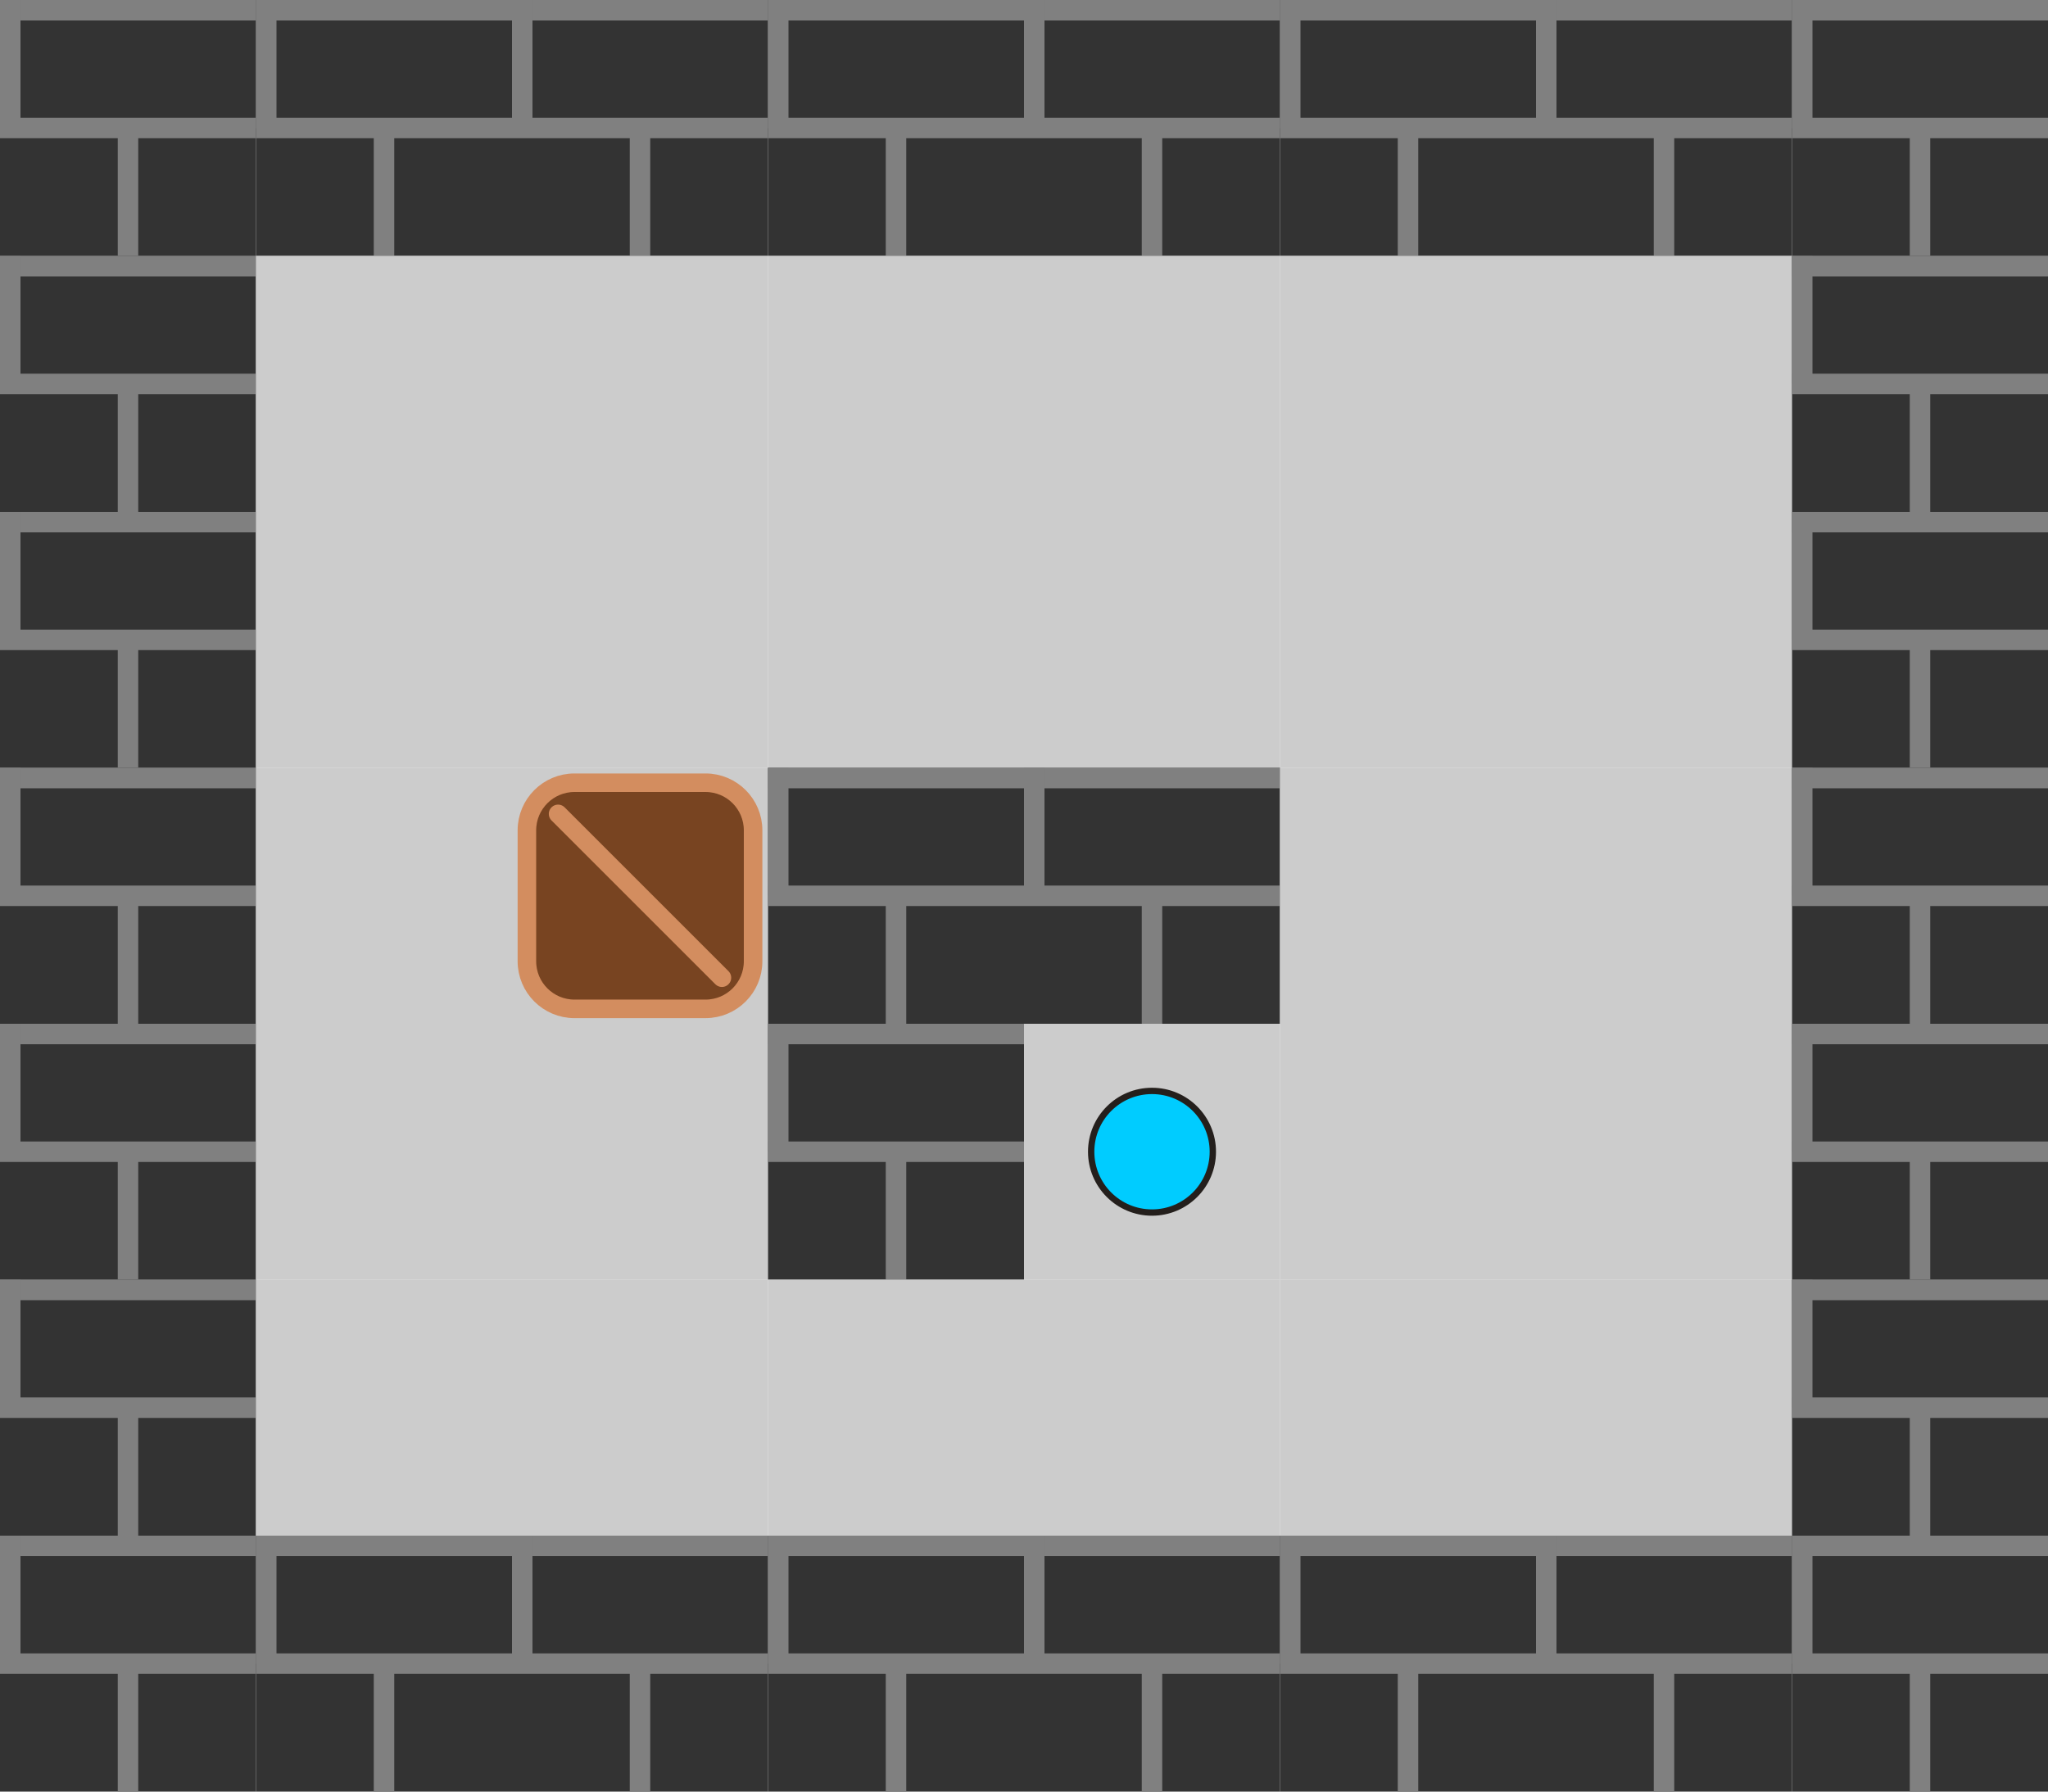
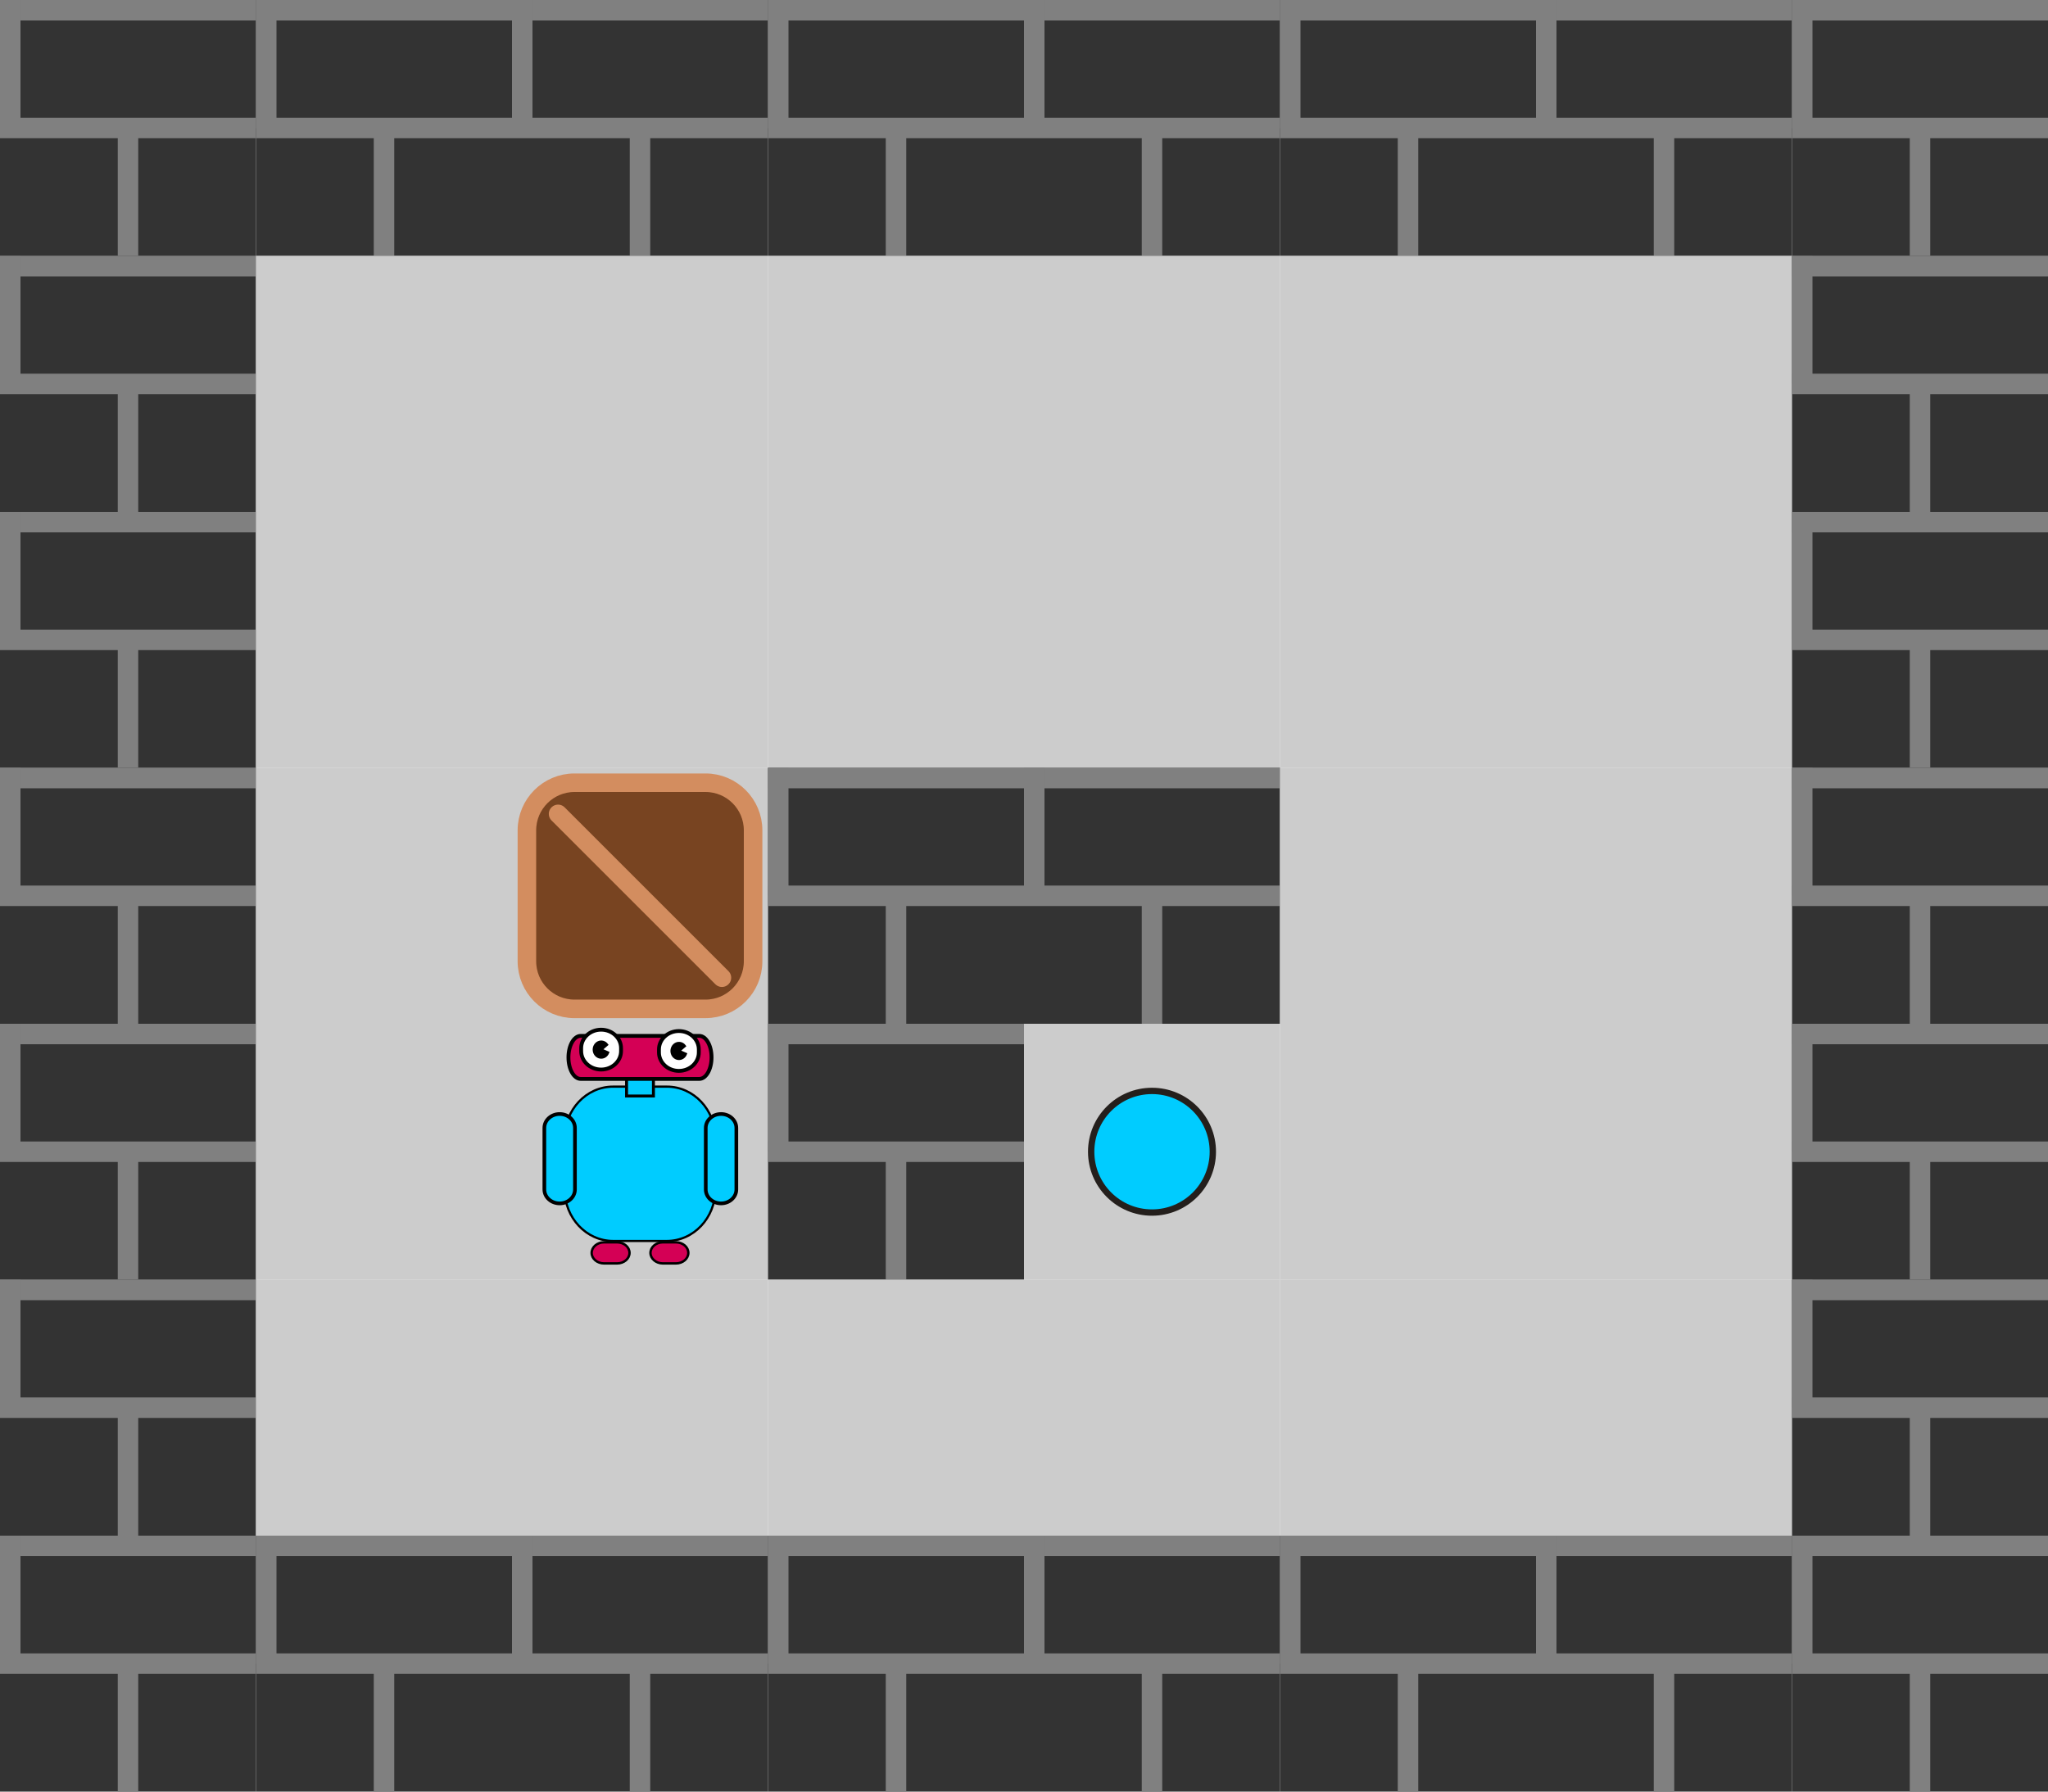
<svg xmlns="http://www.w3.org/2000/svg" width="400" height="350" viewBox="0 0 400 350">
  <g transform="translate(0.0,0.0) scale(1.889764)">
    <defs id="defs1" />
    <g id="layer1">
      <rect style="fill:#333333;stroke-width:0.245" id="rect1" width="26.458" height="26.458" x="4.691162e-07" y="0" />
      <rect style="fill:#808080;stroke-width:0.278" id="rect2" width="26.458" height="2.117" x="0" y="-8.8817842e-16" />
      <rect style="fill:#808080;stroke-width:0.257" id="rect3" width="2.117" height="13.229" x="4.6999439e-16" y="0" />
      <rect style="fill:#808080;stroke-width:0.352" id="rect4" width="26.458" height="2.117" x="0" y="12.171" />
      <rect style="fill:#808080;stroke-width:0.416" id="rect5" width="2.117" height="13.229" x="12.171" y="13.229" />
    </g>
  </g>
  <g transform="translate(50.0,0.0) scale(1.889764)">
    <defs id="defs1" />
    <g id="layer1">
      <rect style="fill:#333333;stroke-width:0.245" id="rect1" width="26.458" height="26.458" x="4.691162e-07" y="0" />
      <rect style="fill:#808080;stroke-width:0.278" id="rect2" width="26.458" height="2.117" x="0" y="-8.8817842e-16" />
      <rect style="fill:#808080;stroke-width:0.257" id="rect3" width="2.117" height="13.229" x="4.6999439e-16" y="0" />
      <rect style="fill:#808080;stroke-width:0.352" id="rect4" width="26.458" height="2.117" x="0" y="12.171" />
      <rect style="fill:#808080;stroke-width:0.416" id="rect5" width="2.117" height="13.229" x="12.171" y="13.229" />
    </g>
  </g>
  <g transform="translate(100.0,0.0) scale(1.889764)">
    <defs id="defs1" />
    <g id="layer1">
      <rect style="fill:#333333;stroke-width:0.245" id="rect1" width="26.458" height="26.458" x="4.691162e-07" y="0" />
      <rect style="fill:#808080;stroke-width:0.278" id="rect2" width="26.458" height="2.117" x="0" y="-8.8817842e-16" />
      <rect style="fill:#808080;stroke-width:0.257" id="rect3" width="2.117" height="13.229" x="4.6999439e-16" y="0" />
      <rect style="fill:#808080;stroke-width:0.352" id="rect4" width="26.458" height="2.117" x="0" y="12.171" />
      <rect style="fill:#808080;stroke-width:0.416" id="rect5" width="2.117" height="13.229" x="12.171" y="13.229" />
    </g>
  </g>
  <g transform="translate(150.0,0.0) scale(1.889764)">
    <defs id="defs1" />
    <g id="layer1">
      <rect style="fill:#333333;stroke-width:0.245" id="rect1" width="26.458" height="26.458" x="4.691162e-07" y="0" />
      <rect style="fill:#808080;stroke-width:0.278" id="rect2" width="26.458" height="2.117" x="0" y="-8.8817842e-16" />
      <rect style="fill:#808080;stroke-width:0.257" id="rect3" width="2.117" height="13.229" x="4.6999439e-16" y="0" />
      <rect style="fill:#808080;stroke-width:0.352" id="rect4" width="26.458" height="2.117" x="0" y="12.171" />
      <rect style="fill:#808080;stroke-width:0.416" id="rect5" width="2.117" height="13.229" x="12.171" y="13.229" />
    </g>
  </g>
  <g transform="translate(200.0,0.0) scale(1.889764)">
    <defs id="defs1" />
    <g id="layer1">
      <rect style="fill:#333333;stroke-width:0.245" id="rect1" width="26.458" height="26.458" x="4.691162e-07" y="0" />
      <rect style="fill:#808080;stroke-width:0.278" id="rect2" width="26.458" height="2.117" x="0" y="-8.8817842e-16" />
      <rect style="fill:#808080;stroke-width:0.257" id="rect3" width="2.117" height="13.229" x="4.6999439e-16" y="0" />
      <rect style="fill:#808080;stroke-width:0.352" id="rect4" width="26.458" height="2.117" x="0" y="12.171" />
      <rect style="fill:#808080;stroke-width:0.416" id="rect5" width="2.117" height="13.229" x="12.171" y="13.229" />
    </g>
  </g>
  <g transform="translate(250.0,0.0) scale(1.889764)">
    <defs id="defs1" />
    <g id="layer1">
      <rect style="fill:#333333;stroke-width:0.245" id="rect1" width="26.458" height="26.458" x="4.691162e-07" y="0" />
      <rect style="fill:#808080;stroke-width:0.278" id="rect2" width="26.458" height="2.117" x="0" y="-8.8817842e-16" />
      <rect style="fill:#808080;stroke-width:0.257" id="rect3" width="2.117" height="13.229" x="4.6999439e-16" y="0" />
      <rect style="fill:#808080;stroke-width:0.352" id="rect4" width="26.458" height="2.117" x="0" y="12.171" />
      <rect style="fill:#808080;stroke-width:0.416" id="rect5" width="2.117" height="13.229" x="12.171" y="13.229" />
    </g>
  </g>
  <g transform="translate(300.0,0.0) scale(1.889764)">
    <defs id="defs1" />
    <g id="layer1">
      <rect style="fill:#333333;stroke-width:0.245" id="rect1" width="26.458" height="26.458" x="4.691162e-07" y="0" />
      <rect style="fill:#808080;stroke-width:0.278" id="rect2" width="26.458" height="2.117" x="0" y="-8.8817842e-16" />
      <rect style="fill:#808080;stroke-width:0.257" id="rect3" width="2.117" height="13.229" x="4.6999439e-16" y="0" />
      <rect style="fill:#808080;stroke-width:0.352" id="rect4" width="26.458" height="2.117" x="0" y="12.171" />
      <rect style="fill:#808080;stroke-width:0.416" id="rect5" width="2.117" height="13.229" x="12.171" y="13.229" />
    </g>
  </g>
  <g transform="translate(350.0,0.0) scale(1.889764)">
    <defs id="defs1" />
    <g id="layer1">
      <rect style="fill:#333333;stroke-width:0.245" id="rect1" width="26.458" height="26.458" x="4.691162e-07" y="0" />
      <rect style="fill:#808080;stroke-width:0.278" id="rect2" width="26.458" height="2.117" x="0" y="-8.8817842e-16" />
      <rect style="fill:#808080;stroke-width:0.257" id="rect3" width="2.117" height="13.229" x="4.6999439e-16" y="0" />
      <rect style="fill:#808080;stroke-width:0.352" id="rect4" width="26.458" height="2.117" x="0" y="12.171" />
      <rect style="fill:#808080;stroke-width:0.416" id="rect5" width="2.117" height="13.229" x="12.171" y="13.229" />
    </g>
  </g>
  <g transform="translate(0.0,50.0) scale(1.889764)">
    <defs id="defs1" />
    <g id="layer1">
      <rect style="fill:#333333;stroke-width:0.245" id="rect1" width="26.458" height="26.458" x="4.691162e-07" y="0" />
      <rect style="fill:#808080;stroke-width:0.278" id="rect2" width="26.458" height="2.117" x="0" y="-8.8817842e-16" />
      <rect style="fill:#808080;stroke-width:0.257" id="rect3" width="2.117" height="13.229" x="4.6999439e-16" y="0" />
      <rect style="fill:#808080;stroke-width:0.352" id="rect4" width="26.458" height="2.117" x="0" y="12.171" />
      <rect style="fill:#808080;stroke-width:0.416" id="rect5" width="2.117" height="13.229" x="12.171" y="13.229" />
    </g>
  </g>
  <g transform="translate(50.0,50.0) scale(1.889764)">
    <defs id="defs1">
      <linearGradient id="swatch1">
        <stop style="stop-color:#000000;stop-opacity:1;" offset="0" id="stop1" />
      </linearGradient>
    </defs>
    <g id="layer1">
      <rect style="fill:#cccccc;stroke:none;stroke-width:0.49;stroke-linecap:round;stroke-dasharray:none;stroke-opacity:1" id="rect1" width="26.458" height="26.458" x="-1.7763568e-15" y="-8.8817842e-16" ry="0" />
    </g>
  </g>
  <g transform="translate(100.0,50.0) scale(1.889764)">
    <defs id="defs1">
      <linearGradient id="swatch1">
        <stop style="stop-color:#000000;stop-opacity:1;" offset="0" id="stop1" />
      </linearGradient>
    </defs>
    <g id="layer1">
      <rect style="fill:#cccccc;stroke:none;stroke-width:0.49;stroke-linecap:round;stroke-dasharray:none;stroke-opacity:1" id="rect1" width="26.458" height="26.458" x="-1.7763568e-15" y="-8.8817842e-16" ry="0" />
    </g>
  </g>
  <g transform="translate(150.0,50.0) scale(1.889764)">
    <defs id="defs1">
      <linearGradient id="swatch1">
        <stop style="stop-color:#000000;stop-opacity:1;" offset="0" id="stop1" />
      </linearGradient>
    </defs>
    <g id="layer1">
      <rect style="fill:#cccccc;stroke:none;stroke-width:0.49;stroke-linecap:round;stroke-dasharray:none;stroke-opacity:1" id="rect1" width="26.458" height="26.458" x="-1.7763568e-15" y="-8.8817842e-16" ry="0" />
    </g>
  </g>
  <g transform="translate(200.0,50.0) scale(1.889764)">
    <defs id="defs1">
      <linearGradient id="swatch1">
        <stop style="stop-color:#000000;stop-opacity:1;" offset="0" id="stop1" />
      </linearGradient>
    </defs>
    <g id="layer1">
      <rect style="fill:#cccccc;stroke:none;stroke-width:0.49;stroke-linecap:round;stroke-dasharray:none;stroke-opacity:1" id="rect1" width="26.458" height="26.458" x="-1.7763568e-15" y="-8.8817842e-16" ry="0" />
    </g>
  </g>
  <g transform="translate(250.0,50.0) scale(1.889764)">
    <defs id="defs1">
      <linearGradient id="swatch1">
        <stop style="stop-color:#000000;stop-opacity:1;" offset="0" id="stop1" />
      </linearGradient>
    </defs>
    <g id="layer1">
      <rect style="fill:#cccccc;stroke:none;stroke-width:0.49;stroke-linecap:round;stroke-dasharray:none;stroke-opacity:1" id="rect1" width="26.458" height="26.458" x="-1.7763568e-15" y="-8.8817842e-16" ry="0" />
    </g>
  </g>
  <g transform="translate(300.0,50.0) scale(1.889764)">
    <defs id="defs1">
      <linearGradient id="swatch1">
        <stop style="stop-color:#000000;stop-opacity:1;" offset="0" id="stop1" />
      </linearGradient>
    </defs>
    <g id="layer1">
      <rect style="fill:#cccccc;stroke:none;stroke-width:0.49;stroke-linecap:round;stroke-dasharray:none;stroke-opacity:1" id="rect1" width="26.458" height="26.458" x="-1.7763568e-15" y="-8.8817842e-16" ry="0" />
    </g>
  </g>
  <g transform="translate(350.0,50.0) scale(1.889764)">
    <defs id="defs1" />
    <g id="layer1">
      <rect style="fill:#333333;stroke-width:0.245" id="rect1" width="26.458" height="26.458" x="4.691162e-07" y="0" />
      <rect style="fill:#808080;stroke-width:0.278" id="rect2" width="26.458" height="2.117" x="0" y="-8.8817842e-16" />
      <rect style="fill:#808080;stroke-width:0.257" id="rect3" width="2.117" height="13.229" x="4.6999439e-16" y="0" />
      <rect style="fill:#808080;stroke-width:0.352" id="rect4" width="26.458" height="2.117" x="0" y="12.171" />
      <rect style="fill:#808080;stroke-width:0.416" id="rect5" width="2.117" height="13.229" x="12.171" y="13.229" />
    </g>
  </g>
  <g transform="translate(0.0,100.0) scale(1.889764)">
    <defs id="defs1" />
    <g id="layer1">
      <rect style="fill:#333333;stroke-width:0.245" id="rect1" width="26.458" height="26.458" x="4.691162e-07" y="0" />
      <rect style="fill:#808080;stroke-width:0.278" id="rect2" width="26.458" height="2.117" x="0" y="-8.8817842e-16" />
      <rect style="fill:#808080;stroke-width:0.257" id="rect3" width="2.117" height="13.229" x="4.6999439e-16" y="0" />
      <rect style="fill:#808080;stroke-width:0.352" id="rect4" width="26.458" height="2.117" x="0" y="12.171" />
      <rect style="fill:#808080;stroke-width:0.416" id="rect5" width="2.117" height="13.229" x="12.171" y="13.229" />
    </g>
  </g>
  <g transform="translate(50.0,100.0) scale(1.889764)">
    <defs id="defs1">
      <linearGradient id="swatch1">
        <stop style="stop-color:#000000;stop-opacity:1;" offset="0" id="stop1" />
      </linearGradient>
    </defs>
    <g id="layer1">
      <rect style="fill:#cccccc;stroke:none;stroke-width:0.49;stroke-linecap:round;stroke-dasharray:none;stroke-opacity:1" id="rect1" width="26.458" height="26.458" x="-1.7763568e-15" y="-8.8817842e-16" ry="0" />
    </g>
  </g>
  <g transform="translate(100.0,100.0) scale(1.889764)">
    <defs id="defs1">
      <linearGradient id="swatch1">
        <stop style="stop-color:#000000;stop-opacity:1;" offset="0" id="stop1" />
      </linearGradient>
    </defs>
    <g id="layer1">
      <rect style="fill:#cccccc;stroke:none;stroke-width:0.49;stroke-linecap:round;stroke-dasharray:none;stroke-opacity:1" id="rect1" width="26.458" height="26.458" x="-1.7763568e-15" y="-8.8817842e-16" ry="0" />
    </g>
  </g>
  <g transform="translate(150.0,100.0) scale(1.889764)">
    <defs id="defs1">
      <linearGradient id="swatch1">
        <stop style="stop-color:#000000;stop-opacity:1;" offset="0" id="stop1" />
      </linearGradient>
    </defs>
    <g id="layer1">
      <rect style="fill:#cccccc;stroke:none;stroke-width:0.49;stroke-linecap:round;stroke-dasharray:none;stroke-opacity:1" id="rect1" width="26.458" height="26.458" x="-1.7763568e-15" y="-8.8817842e-16" ry="0" />
    </g>
  </g>
  <g transform="translate(200.0,100.0) scale(1.889764)">
    <defs id="defs1">
      <linearGradient id="swatch1">
        <stop style="stop-color:#000000;stop-opacity:1;" offset="0" id="stop1" />
      </linearGradient>
    </defs>
    <g id="layer1">
      <rect style="fill:#cccccc;stroke:none;stroke-width:0.49;stroke-linecap:round;stroke-dasharray:none;stroke-opacity:1" id="rect1" width="26.458" height="26.458" x="-1.7763568e-15" y="-8.8817842e-16" ry="0" />
    </g>
  </g>
  <g transform="translate(250.0,100.0) scale(1.889764)">
    <defs id="defs1">
      <linearGradient id="swatch1">
        <stop style="stop-color:#000000;stop-opacity:1;" offset="0" id="stop1" />
      </linearGradient>
    </defs>
    <g id="layer1">
      <rect style="fill:#cccccc;stroke:none;stroke-width:0.49;stroke-linecap:round;stroke-dasharray:none;stroke-opacity:1" id="rect1" width="26.458" height="26.458" x="-1.7763568e-15" y="-8.8817842e-16" ry="0" />
    </g>
  </g>
  <g transform="translate(300.0,100.0) scale(1.889764)">
    <defs id="defs1">
      <linearGradient id="swatch1">
        <stop style="stop-color:#000000;stop-opacity:1;" offset="0" id="stop1" />
      </linearGradient>
    </defs>
    <g id="layer1">
      <rect style="fill:#cccccc;stroke:none;stroke-width:0.49;stroke-linecap:round;stroke-dasharray:none;stroke-opacity:1" id="rect1" width="26.458" height="26.458" x="-1.7763568e-15" y="-8.8817842e-16" ry="0" />
    </g>
  </g>
  <g transform="translate(350.0,100.0) scale(1.889764)">
    <defs id="defs1" />
    <g id="layer1">
      <rect style="fill:#333333;stroke-width:0.245" id="rect1" width="26.458" height="26.458" x="4.691162e-07" y="0" />
      <rect style="fill:#808080;stroke-width:0.278" id="rect2" width="26.458" height="2.117" x="0" y="-8.8817842e-16" />
      <rect style="fill:#808080;stroke-width:0.257" id="rect3" width="2.117" height="13.229" x="4.6999439e-16" y="0" />
      <rect style="fill:#808080;stroke-width:0.352" id="rect4" width="26.458" height="2.117" x="0" y="12.171" />
      <rect style="fill:#808080;stroke-width:0.416" id="rect5" width="2.117" height="13.229" x="12.171" y="13.229" />
    </g>
  </g>
  <g transform="translate(0.0,150.0) scale(1.889764)">
    <defs id="defs1" />
    <g id="layer1">
      <rect style="fill:#333333;stroke-width:0.245" id="rect1" width="26.458" height="26.458" x="4.691162e-07" y="0" />
      <rect style="fill:#808080;stroke-width:0.278" id="rect2" width="26.458" height="2.117" x="0" y="-8.8817842e-16" />
      <rect style="fill:#808080;stroke-width:0.257" id="rect3" width="2.117" height="13.229" x="4.6999439e-16" y="0" />
      <rect style="fill:#808080;stroke-width:0.352" id="rect4" width="26.458" height="2.117" x="0" y="12.171" />
      <rect style="fill:#808080;stroke-width:0.416" id="rect5" width="2.117" height="13.229" x="12.171" y="13.229" />
    </g>
  </g>
  <g transform="translate(50.0,150.0) scale(1.889764)">
    <defs id="defs1">
      <linearGradient id="swatch1">
        <stop style="stop-color:#000000;stop-opacity:1;" offset="0" id="stop1" />
      </linearGradient>
    </defs>
    <g id="layer1">
      <rect style="fill:#cccccc;stroke:none;stroke-width:0.49;stroke-linecap:round;stroke-dasharray:none;stroke-opacity:1" id="rect1" width="26.458" height="26.458" x="-1.7763568e-15" y="-8.8817842e-16" ry="0" />
    </g>
  </g>
  <g transform="translate(100.0,150.0) scale(1.889764)">
    <defs id="defs1">
      <linearGradient id="swatch1">
        <stop style="stop-color:#000000;stop-opacity:1;" offset="0" id="stop1" />
      </linearGradient>
    </defs>
    <rect style="fill:#cccccc;stroke-width:0.204;stroke-linecap:round" id="rect2" width="26.458" height="26.458" x="0" y="0" />
    <g id="layer1">
      <rect style="fill:#784421;stroke:#d38d5f;stroke-width:1.916;stroke-dasharray:none;stroke-opacity:1" id="rect1" width="23.378" height="23.378" x="1.54" y="1.54" ry="4.92" rx="4.92" />
      <path style="fill:#784421;stroke:#d38d5f;stroke-width:1.916;stroke-linecap:round;stroke-dasharray:none;stroke-opacity:1" d="M 4.762,4.762 21.696,21.696" id="path1" />
    </g>
  </g>
  <g transform="translate(150.0,150.0) scale(1.889764)">
    <defs id="defs1" />
    <g id="layer1">
      <rect style="fill:#333333;stroke-width:0.245" id="rect1" width="26.458" height="26.458" x="4.691162e-07" y="0" />
      <rect style="fill:#808080;stroke-width:0.278" id="rect2" width="26.458" height="2.117" x="0" y="-8.8817842e-16" />
      <rect style="fill:#808080;stroke-width:0.257" id="rect3" width="2.117" height="13.229" x="4.6999439e-16" y="0" />
      <rect style="fill:#808080;stroke-width:0.352" id="rect4" width="26.458" height="2.117" x="0" y="12.171" />
      <rect style="fill:#808080;stroke-width:0.416" id="rect5" width="2.117" height="13.229" x="12.171" y="13.229" />
    </g>
  </g>
  <g transform="translate(200.0,150.0) scale(1.889764)">
    <defs id="defs1" />
    <g id="layer1">
      <rect style="fill:#333333;stroke-width:0.245" id="rect1" width="26.458" height="26.458" x="4.691162e-07" y="0" />
      <rect style="fill:#808080;stroke-width:0.278" id="rect2" width="26.458" height="2.117" x="0" y="-8.8817842e-16" />
      <rect style="fill:#808080;stroke-width:0.257" id="rect3" width="2.117" height="13.229" x="4.6999439e-16" y="0" />
      <rect style="fill:#808080;stroke-width:0.352" id="rect4" width="26.458" height="2.117" x="0" y="12.171" />
      <rect style="fill:#808080;stroke-width:0.416" id="rect5" width="2.117" height="13.229" x="12.171" y="13.229" />
    </g>
  </g>
  <g transform="translate(250.0,150.0) scale(1.889764)">
    <defs id="defs1">
      <linearGradient id="swatch1">
        <stop style="stop-color:#000000;stop-opacity:1;" offset="0" id="stop1" />
      </linearGradient>
    </defs>
    <g id="layer1">
      <rect style="fill:#cccccc;stroke:none;stroke-width:0.49;stroke-linecap:round;stroke-dasharray:none;stroke-opacity:1" id="rect1" width="26.458" height="26.458" x="-1.7763568e-15" y="-8.8817842e-16" ry="0" />
    </g>
  </g>
  <g transform="translate(300.0,150.0) scale(1.889764)">
    <defs id="defs1">
      <linearGradient id="swatch1">
        <stop style="stop-color:#000000;stop-opacity:1;" offset="0" id="stop1" />
      </linearGradient>
    </defs>
    <g id="layer1">
      <rect style="fill:#cccccc;stroke:none;stroke-width:0.49;stroke-linecap:round;stroke-dasharray:none;stroke-opacity:1" id="rect1" width="26.458" height="26.458" x="-1.7763568e-15" y="-8.8817842e-16" ry="0" />
    </g>
  </g>
  <g transform="translate(350.0,150.0) scale(1.889764)">
    <defs id="defs1" />
    <g id="layer1">
      <rect style="fill:#333333;stroke-width:0.245" id="rect1" width="26.458" height="26.458" x="4.691162e-07" y="0" />
      <rect style="fill:#808080;stroke-width:0.278" id="rect2" width="26.458" height="2.117" x="0" y="-8.8817842e-16" />
      <rect style="fill:#808080;stroke-width:0.257" id="rect3" width="2.117" height="13.229" x="4.6999439e-16" y="0" />
      <rect style="fill:#808080;stroke-width:0.352" id="rect4" width="26.458" height="2.117" x="0" y="12.171" />
      <rect style="fill:#808080;stroke-width:0.416" id="rect5" width="2.117" height="13.229" x="12.171" y="13.229" />
    </g>
  </g>
  <g transform="translate(0.0,200.0) scale(1.889764)">
    <defs id="defs1" />
    <g id="layer1">
      <rect style="fill:#333333;stroke-width:0.245" id="rect1" width="26.458" height="26.458" x="4.691162e-07" y="0" />
      <rect style="fill:#808080;stroke-width:0.278" id="rect2" width="26.458" height="2.117" x="0" y="-8.8817842e-16" />
      <rect style="fill:#808080;stroke-width:0.257" id="rect3" width="2.117" height="13.229" x="4.6999439e-16" y="0" />
      <rect style="fill:#808080;stroke-width:0.352" id="rect4" width="26.458" height="2.117" x="0" y="12.171" />
      <rect style="fill:#808080;stroke-width:0.416" id="rect5" width="2.117" height="13.229" x="12.171" y="13.229" />
    </g>
  </g>
  <g transform="translate(50.0,200.0) scale(1.889764)">
    <defs id="defs1">
      <linearGradient id="swatch1">
        <stop style="stop-color:#000000;stop-opacity:1;" offset="0" id="stop1" />
      </linearGradient>
    </defs>
    <g id="layer1">
      <rect style="fill:#cccccc;stroke:none;stroke-width:0.49;stroke-linecap:round;stroke-dasharray:none;stroke-opacity:1" id="rect1" width="26.458" height="26.458" x="-1.7763568e-15" y="-8.8817842e-16" ry="0" />
    </g>
  </g>
  <g transform="translate(100.0,200.0) scale(1.889764)">
    <defs id="defs1">
-       <linearGradient id="swatch1">
-         <stop style="stop-color:#000000;stop-opacity:1;" offset="0" id="stop1" />
-       </linearGradient>
-     </defs>
-     <g id="layer1">
-       <rect style="fill:#cccccc;stroke:none;stroke-width:0.49;stroke-linecap:round;stroke-dasharray:none;stroke-opacity:1" id="rect1" width="26.458" height="26.458" x="-1.7763568e-15" y="-8.8817842e-16" ry="0" />
-     </g>
+       <linearGradient id="swatch2">
+         <stop style="stop-color:#000000;stop-opacity:1;" offset="0" id="stop2" />
+       </linearGradient>
+       <linearGradient id="swatch1">
+         <stop style="stop-color:#000000;stop-opacity:1;" offset="0" id="stop1" />
+       </linearGradient>
+     </defs>
+     <rect style="fill:#cccccc;stroke-width:0.175;stroke-linecap:round" id="rect2" width="26.458" height="26.458" x="0" y="0" />
+     <g id="layer1" />
+     <rect style="fill:#00ccff;fill-opacity:1;stroke:#000000;stroke-width:0.227;stroke-linecap:round;stroke-opacity:1" id="rect1" width="15.578" height="15.954" x="5.44" y="6.499" rx="5.01" ry="5.33" />
+     <rect style="fill:#00ccff;fill-opacity:1;stroke:#000000;stroke-width:0.307;stroke-linecap:round;stroke-opacity:1" id="rect3" width="2.779" height="2.918" x="11.839" y="4.551" rx="0" ry="0.65" />
+     <rect style="fill:#d40055;fill-opacity:1;stroke:#000000;stroke-width:0.398;stroke-linecap:round;stroke-opacity:1" id="rect4" width="14.79" height="4.447" x="5.834" y="1.253" rx="1.263" ry="4.282" />
+     <rect style="fill:#ffffff;fill-opacity:1;stroke:#000000;stroke-width:0.396;stroke-linecap:round;stroke-opacity:1" id="rect5" width="4.12" height="4.12" x="7.15" y="0.612" rx="2.06" ry="1.907" />
+     <rect style="fill:#ffffff;fill-opacity:1;stroke:#000000;stroke-width:0.396;stroke-linecap:round;stroke-opacity:1" id="rect5-8" width="4.12" height="4.12" x="15.188" y="0.751" rx="2.06" ry="1.907" />
+     <path style="fill:#000000;fill-opacity:1;stroke:#000000;stroke-width:0.248;stroke-linecap:round;stroke-opacity:1" id="path5" d="M 9.925,2.979 A 0.76,0.817 0 0 1 9.129,3.482 0.76,0.817 0 0 1 8.469,2.788 0.76,0.817 0 0 1 8.92,1.922 0.76,0.817 0 0 1 9.816,2.163 L 9.221,2.672 Z" />
+     <path style="fill:#000000;fill-opacity:1;stroke:#000000;stroke-width:0.248;stroke-linecap:round;stroke-opacity:1" id="path6" d="m 17.963,3.117 a 0.76,0.817 0 0 1 -0.796,0.503 0.76,0.817 0 0 1 -0.66,-0.694 0.76,0.817 0 0 1 0.451,-0.866 0.76,0.817 0 0 1 0.896,0.241 L 17.259,2.81 Z" />
+     <rect style="fill:#d40055;fill-opacity:1;stroke:#000000;stroke-width:0.248;stroke-linecap:round;stroke-opacity:1" id="rect6" width="3.913" height="2.181" x="8.232" y="22.594" rx="1.283" ry="1.203" />
+     <rect style="fill:#d40055;fill-opacity:1;stroke:#000000;stroke-width:0.248;stroke-linecap:round;stroke-opacity:1" id="rect7" width="3.913" height="2.181" x="14.312" y="22.594" rx="1.283" ry="1.203" />
+     <rect style="fill:#00ccff;fill-opacity:1;stroke:#000000;stroke-width:0.378;stroke-linecap:round;stroke-opacity:1" id="rect8" width="3.162" height="9.24" x="3.344" y="9.329" rx="2.484" ry="1.441" />
+     <rect style="fill:#00ccff;fill-opacity:1;stroke:#000000;stroke-width:0.378;stroke-linecap:round;stroke-opacity:1" id="rect9" width="3.162" height="9.24" x="20.025" y="9.329" rx="2.484" ry="1.441" />
  </g>
  <g transform="translate(150.0,200.0) scale(1.889764)">
    <defs id="defs1" />
    <g id="layer1">
      <rect style="fill:#333333;stroke-width:0.245" id="rect1" width="26.458" height="26.458" x="4.691162e-07" y="0" />
      <rect style="fill:#808080;stroke-width:0.278" id="rect2" width="26.458" height="2.117" x="0" y="-8.8817842e-16" />
      <rect style="fill:#808080;stroke-width:0.257" id="rect3" width="2.117" height="13.229" x="4.6999439e-16" y="0" />
      <rect style="fill:#808080;stroke-width:0.352" id="rect4" width="26.458" height="2.117" x="0" y="12.171" />
      <rect style="fill:#808080;stroke-width:0.416" id="rect5" width="2.117" height="13.229" x="12.171" y="13.229" />
    </g>
  </g>
  <g transform="translate(200.0,200.0) scale(1.889764)">
    <defs id="defs1">
      <linearGradient id="swatch1">
        <stop style="stop-color:#000000;stop-opacity:1;" offset="0" id="stop1" />
      </linearGradient>
    </defs>
    <rect style="fill:#cccccc;stroke-width:0.203;stroke-linecap:round" id="rect2" width="26.458" height="26.458" x="2.220446e-16" y="0" />
    <g id="layer1">
      <rect style="fill:#00ccff;stroke:#241f1c;stroke-width:0.655;stroke-linecap:round;stroke-dasharray:none;stroke-opacity:1" id="rect1" width="12.574" height="12.574" x="6.942" y="6.942" ry="6.287" />
    </g>
  </g>
  <g transform="translate(250.0,200.0) scale(1.889764)">
    <defs id="defs1">
      <linearGradient id="swatch1">
        <stop style="stop-color:#000000;stop-opacity:1;" offset="0" id="stop1" />
      </linearGradient>
    </defs>
    <g id="layer1">
      <rect style="fill:#cccccc;stroke:none;stroke-width:0.49;stroke-linecap:round;stroke-dasharray:none;stroke-opacity:1" id="rect1" width="26.458" height="26.458" x="-1.7763568e-15" y="-8.8817842e-16" ry="0" />
    </g>
  </g>
  <g transform="translate(300.0,200.0) scale(1.889764)">
    <defs id="defs1">
      <linearGradient id="swatch1">
        <stop style="stop-color:#000000;stop-opacity:1;" offset="0" id="stop1" />
      </linearGradient>
    </defs>
    <g id="layer1">
      <rect style="fill:#cccccc;stroke:none;stroke-width:0.49;stroke-linecap:round;stroke-dasharray:none;stroke-opacity:1" id="rect1" width="26.458" height="26.458" x="-1.7763568e-15" y="-8.8817842e-16" ry="0" />
    </g>
  </g>
  <g transform="translate(350.0,200.0) scale(1.889764)">
    <defs id="defs1" />
    <g id="layer1">
      <rect style="fill:#333333;stroke-width:0.245" id="rect1" width="26.458" height="26.458" x="4.691162e-07" y="0" />
      <rect style="fill:#808080;stroke-width:0.278" id="rect2" width="26.458" height="2.117" x="0" y="-8.8817842e-16" />
      <rect style="fill:#808080;stroke-width:0.257" id="rect3" width="2.117" height="13.229" x="4.6999439e-16" y="0" />
      <rect style="fill:#808080;stroke-width:0.352" id="rect4" width="26.458" height="2.117" x="0" y="12.171" />
      <rect style="fill:#808080;stroke-width:0.416" id="rect5" width="2.117" height="13.229" x="12.171" y="13.229" />
    </g>
  </g>
  <g transform="translate(0.0,250.0) scale(1.889764)">
    <defs id="defs1" />
    <g id="layer1">
      <rect style="fill:#333333;stroke-width:0.245" id="rect1" width="26.458" height="26.458" x="4.691162e-07" y="0" />
      <rect style="fill:#808080;stroke-width:0.278" id="rect2" width="26.458" height="2.117" x="0" y="-8.8817842e-16" />
      <rect style="fill:#808080;stroke-width:0.257" id="rect3" width="2.117" height="13.229" x="4.6999439e-16" y="0" />
      <rect style="fill:#808080;stroke-width:0.352" id="rect4" width="26.458" height="2.117" x="0" y="12.171" />
      <rect style="fill:#808080;stroke-width:0.416" id="rect5" width="2.117" height="13.229" x="12.171" y="13.229" />
    </g>
  </g>
  <g transform="translate(50.0,250.0) scale(1.889764)">
    <defs id="defs1">
      <linearGradient id="swatch1">
        <stop style="stop-color:#000000;stop-opacity:1;" offset="0" id="stop1" />
      </linearGradient>
    </defs>
    <g id="layer1">
      <rect style="fill:#cccccc;stroke:none;stroke-width:0.49;stroke-linecap:round;stroke-dasharray:none;stroke-opacity:1" id="rect1" width="26.458" height="26.458" x="-1.7763568e-15" y="-8.8817842e-16" ry="0" />
    </g>
  </g>
  <g transform="translate(100.0,250.0) scale(1.889764)">
    <defs id="defs1">
      <linearGradient id="swatch1">
        <stop style="stop-color:#000000;stop-opacity:1;" offset="0" id="stop1" />
      </linearGradient>
    </defs>
    <g id="layer1">
      <rect style="fill:#cccccc;stroke:none;stroke-width:0.49;stroke-linecap:round;stroke-dasharray:none;stroke-opacity:1" id="rect1" width="26.458" height="26.458" x="-1.7763568e-15" y="-8.8817842e-16" ry="0" />
    </g>
  </g>
  <g transform="translate(150.0,250.0) scale(1.889764)">
    <defs id="defs1">
      <linearGradient id="swatch1">
        <stop style="stop-color:#000000;stop-opacity:1;" offset="0" id="stop1" />
      </linearGradient>
    </defs>
    <g id="layer1">
      <rect style="fill:#cccccc;stroke:none;stroke-width:0.49;stroke-linecap:round;stroke-dasharray:none;stroke-opacity:1" id="rect1" width="26.458" height="26.458" x="-1.7763568e-15" y="-8.8817842e-16" ry="0" />
    </g>
  </g>
  <g transform="translate(200.0,250.0) scale(1.889764)">
    <defs id="defs1">
      <linearGradient id="swatch1">
        <stop style="stop-color:#000000;stop-opacity:1;" offset="0" id="stop1" />
      </linearGradient>
    </defs>
    <g id="layer1">
      <rect style="fill:#cccccc;stroke:none;stroke-width:0.49;stroke-linecap:round;stroke-dasharray:none;stroke-opacity:1" id="rect1" width="26.458" height="26.458" x="-1.7763568e-15" y="-8.8817842e-16" ry="0" />
    </g>
  </g>
  <g transform="translate(250.0,250.0) scale(1.889764)">
    <defs id="defs1">
      <linearGradient id="swatch1">
        <stop style="stop-color:#000000;stop-opacity:1;" offset="0" id="stop1" />
      </linearGradient>
    </defs>
    <g id="layer1">
      <rect style="fill:#cccccc;stroke:none;stroke-width:0.49;stroke-linecap:round;stroke-dasharray:none;stroke-opacity:1" id="rect1" width="26.458" height="26.458" x="-1.7763568e-15" y="-8.8817842e-16" ry="0" />
    </g>
  </g>
  <g transform="translate(300.0,250.0) scale(1.889764)">
    <defs id="defs1">
      <linearGradient id="swatch1">
        <stop style="stop-color:#000000;stop-opacity:1;" offset="0" id="stop1" />
      </linearGradient>
    </defs>
    <g id="layer1">
      <rect style="fill:#cccccc;stroke:none;stroke-width:0.49;stroke-linecap:round;stroke-dasharray:none;stroke-opacity:1" id="rect1" width="26.458" height="26.458" x="-1.7763568e-15" y="-8.8817842e-16" ry="0" />
    </g>
  </g>
  <g transform="translate(350.0,250.0) scale(1.889764)">
    <defs id="defs1" />
    <g id="layer1">
      <rect style="fill:#333333;stroke-width:0.245" id="rect1" width="26.458" height="26.458" x="4.691162e-07" y="0" />
      <rect style="fill:#808080;stroke-width:0.278" id="rect2" width="26.458" height="2.117" x="0" y="-8.8817842e-16" />
      <rect style="fill:#808080;stroke-width:0.257" id="rect3" width="2.117" height="13.229" x="4.6999439e-16" y="0" />
      <rect style="fill:#808080;stroke-width:0.352" id="rect4" width="26.458" height="2.117" x="0" y="12.171" />
      <rect style="fill:#808080;stroke-width:0.416" id="rect5" width="2.117" height="13.229" x="12.171" y="13.229" />
    </g>
  </g>
  <g transform="translate(0.0,300.0) scale(1.889764)">
    <defs id="defs1" />
    <g id="layer1">
      <rect style="fill:#333333;stroke-width:0.245" id="rect1" width="26.458" height="26.458" x="4.691162e-07" y="0" />
      <rect style="fill:#808080;stroke-width:0.278" id="rect2" width="26.458" height="2.117" x="0" y="-8.8817842e-16" />
      <rect style="fill:#808080;stroke-width:0.257" id="rect3" width="2.117" height="13.229" x="4.6999439e-16" y="0" />
      <rect style="fill:#808080;stroke-width:0.352" id="rect4" width="26.458" height="2.117" x="0" y="12.171" />
      <rect style="fill:#808080;stroke-width:0.416" id="rect5" width="2.117" height="13.229" x="12.171" y="13.229" />
    </g>
  </g>
  <g transform="translate(50.0,300.0) scale(1.889764)">
    <defs id="defs1" />
    <g id="layer1">
      <rect style="fill:#333333;stroke-width:0.245" id="rect1" width="26.458" height="26.458" x="4.691162e-07" y="0" />
      <rect style="fill:#808080;stroke-width:0.278" id="rect2" width="26.458" height="2.117" x="0" y="-8.8817842e-16" />
      <rect style="fill:#808080;stroke-width:0.257" id="rect3" width="2.117" height="13.229" x="4.6999439e-16" y="0" />
      <rect style="fill:#808080;stroke-width:0.352" id="rect4" width="26.458" height="2.117" x="0" y="12.171" />
      <rect style="fill:#808080;stroke-width:0.416" id="rect5" width="2.117" height="13.229" x="12.171" y="13.229" />
    </g>
  </g>
  <g transform="translate(100.0,300.0) scale(1.889764)">
    <defs id="defs1" />
    <g id="layer1">
      <rect style="fill:#333333;stroke-width:0.245" id="rect1" width="26.458" height="26.458" x="4.691162e-07" y="0" />
      <rect style="fill:#808080;stroke-width:0.278" id="rect2" width="26.458" height="2.117" x="0" y="-8.8817842e-16" />
      <rect style="fill:#808080;stroke-width:0.257" id="rect3" width="2.117" height="13.229" x="4.6999439e-16" y="0" />
      <rect style="fill:#808080;stroke-width:0.352" id="rect4" width="26.458" height="2.117" x="0" y="12.171" />
      <rect style="fill:#808080;stroke-width:0.416" id="rect5" width="2.117" height="13.229" x="12.171" y="13.229" />
    </g>
  </g>
  <g transform="translate(150.0,300.0) scale(1.889764)">
    <defs id="defs1" />
    <g id="layer1">
      <rect style="fill:#333333;stroke-width:0.245" id="rect1" width="26.458" height="26.458" x="4.691162e-07" y="0" />
      <rect style="fill:#808080;stroke-width:0.278" id="rect2" width="26.458" height="2.117" x="0" y="-8.8817842e-16" />
      <rect style="fill:#808080;stroke-width:0.257" id="rect3" width="2.117" height="13.229" x="4.6999439e-16" y="0" />
      <rect style="fill:#808080;stroke-width:0.352" id="rect4" width="26.458" height="2.117" x="0" y="12.171" />
      <rect style="fill:#808080;stroke-width:0.416" id="rect5" width="2.117" height="13.229" x="12.171" y="13.229" />
    </g>
  </g>
  <g transform="translate(200.0,300.0) scale(1.889764)">
    <defs id="defs1" />
    <g id="layer1">
      <rect style="fill:#333333;stroke-width:0.245" id="rect1" width="26.458" height="26.458" x="4.691162e-07" y="0" />
      <rect style="fill:#808080;stroke-width:0.278" id="rect2" width="26.458" height="2.117" x="0" y="-8.8817842e-16" />
      <rect style="fill:#808080;stroke-width:0.257" id="rect3" width="2.117" height="13.229" x="4.6999439e-16" y="0" />
      <rect style="fill:#808080;stroke-width:0.352" id="rect4" width="26.458" height="2.117" x="0" y="12.171" />
      <rect style="fill:#808080;stroke-width:0.416" id="rect5" width="2.117" height="13.229" x="12.171" y="13.229" />
    </g>
  </g>
  <g transform="translate(250.0,300.0) scale(1.889764)">
    <defs id="defs1" />
    <g id="layer1">
      <rect style="fill:#333333;stroke-width:0.245" id="rect1" width="26.458" height="26.458" x="4.691162e-07" y="0" />
      <rect style="fill:#808080;stroke-width:0.278" id="rect2" width="26.458" height="2.117" x="0" y="-8.8817842e-16" />
      <rect style="fill:#808080;stroke-width:0.257" id="rect3" width="2.117" height="13.229" x="4.6999439e-16" y="0" />
      <rect style="fill:#808080;stroke-width:0.352" id="rect4" width="26.458" height="2.117" x="0" y="12.171" />
      <rect style="fill:#808080;stroke-width:0.416" id="rect5" width="2.117" height="13.229" x="12.171" y="13.229" />
    </g>
  </g>
  <g transform="translate(300.0,300.0) scale(1.889764)">
    <defs id="defs1" />
    <g id="layer1">
      <rect style="fill:#333333;stroke-width:0.245" id="rect1" width="26.458" height="26.458" x="4.691162e-07" y="0" />
      <rect style="fill:#808080;stroke-width:0.278" id="rect2" width="26.458" height="2.117" x="0" y="-8.8817842e-16" />
      <rect style="fill:#808080;stroke-width:0.257" id="rect3" width="2.117" height="13.229" x="4.6999439e-16" y="0" />
      <rect style="fill:#808080;stroke-width:0.352" id="rect4" width="26.458" height="2.117" x="0" y="12.171" />
      <rect style="fill:#808080;stroke-width:0.416" id="rect5" width="2.117" height="13.229" x="12.171" y="13.229" />
    </g>
  </g>
  <g transform="translate(350.0,300.0) scale(1.889764)">
    <defs id="defs1" />
    <g id="layer1">
      <rect style="fill:#333333;stroke-width:0.245" id="rect1" width="26.458" height="26.458" x="4.691162e-07" y="0" />
      <rect style="fill:#808080;stroke-width:0.278" id="rect2" width="26.458" height="2.117" x="0" y="-8.8817842e-16" />
      <rect style="fill:#808080;stroke-width:0.257" id="rect3" width="2.117" height="13.229" x="4.6999439e-16" y="0" />
      <rect style="fill:#808080;stroke-width:0.352" id="rect4" width="26.458" height="2.117" x="0" y="12.171" />
      <rect style="fill:#808080;stroke-width:0.416" id="rect5" width="2.117" height="13.229" x="12.171" y="13.229" />
    </g>
  </g>
</svg>
